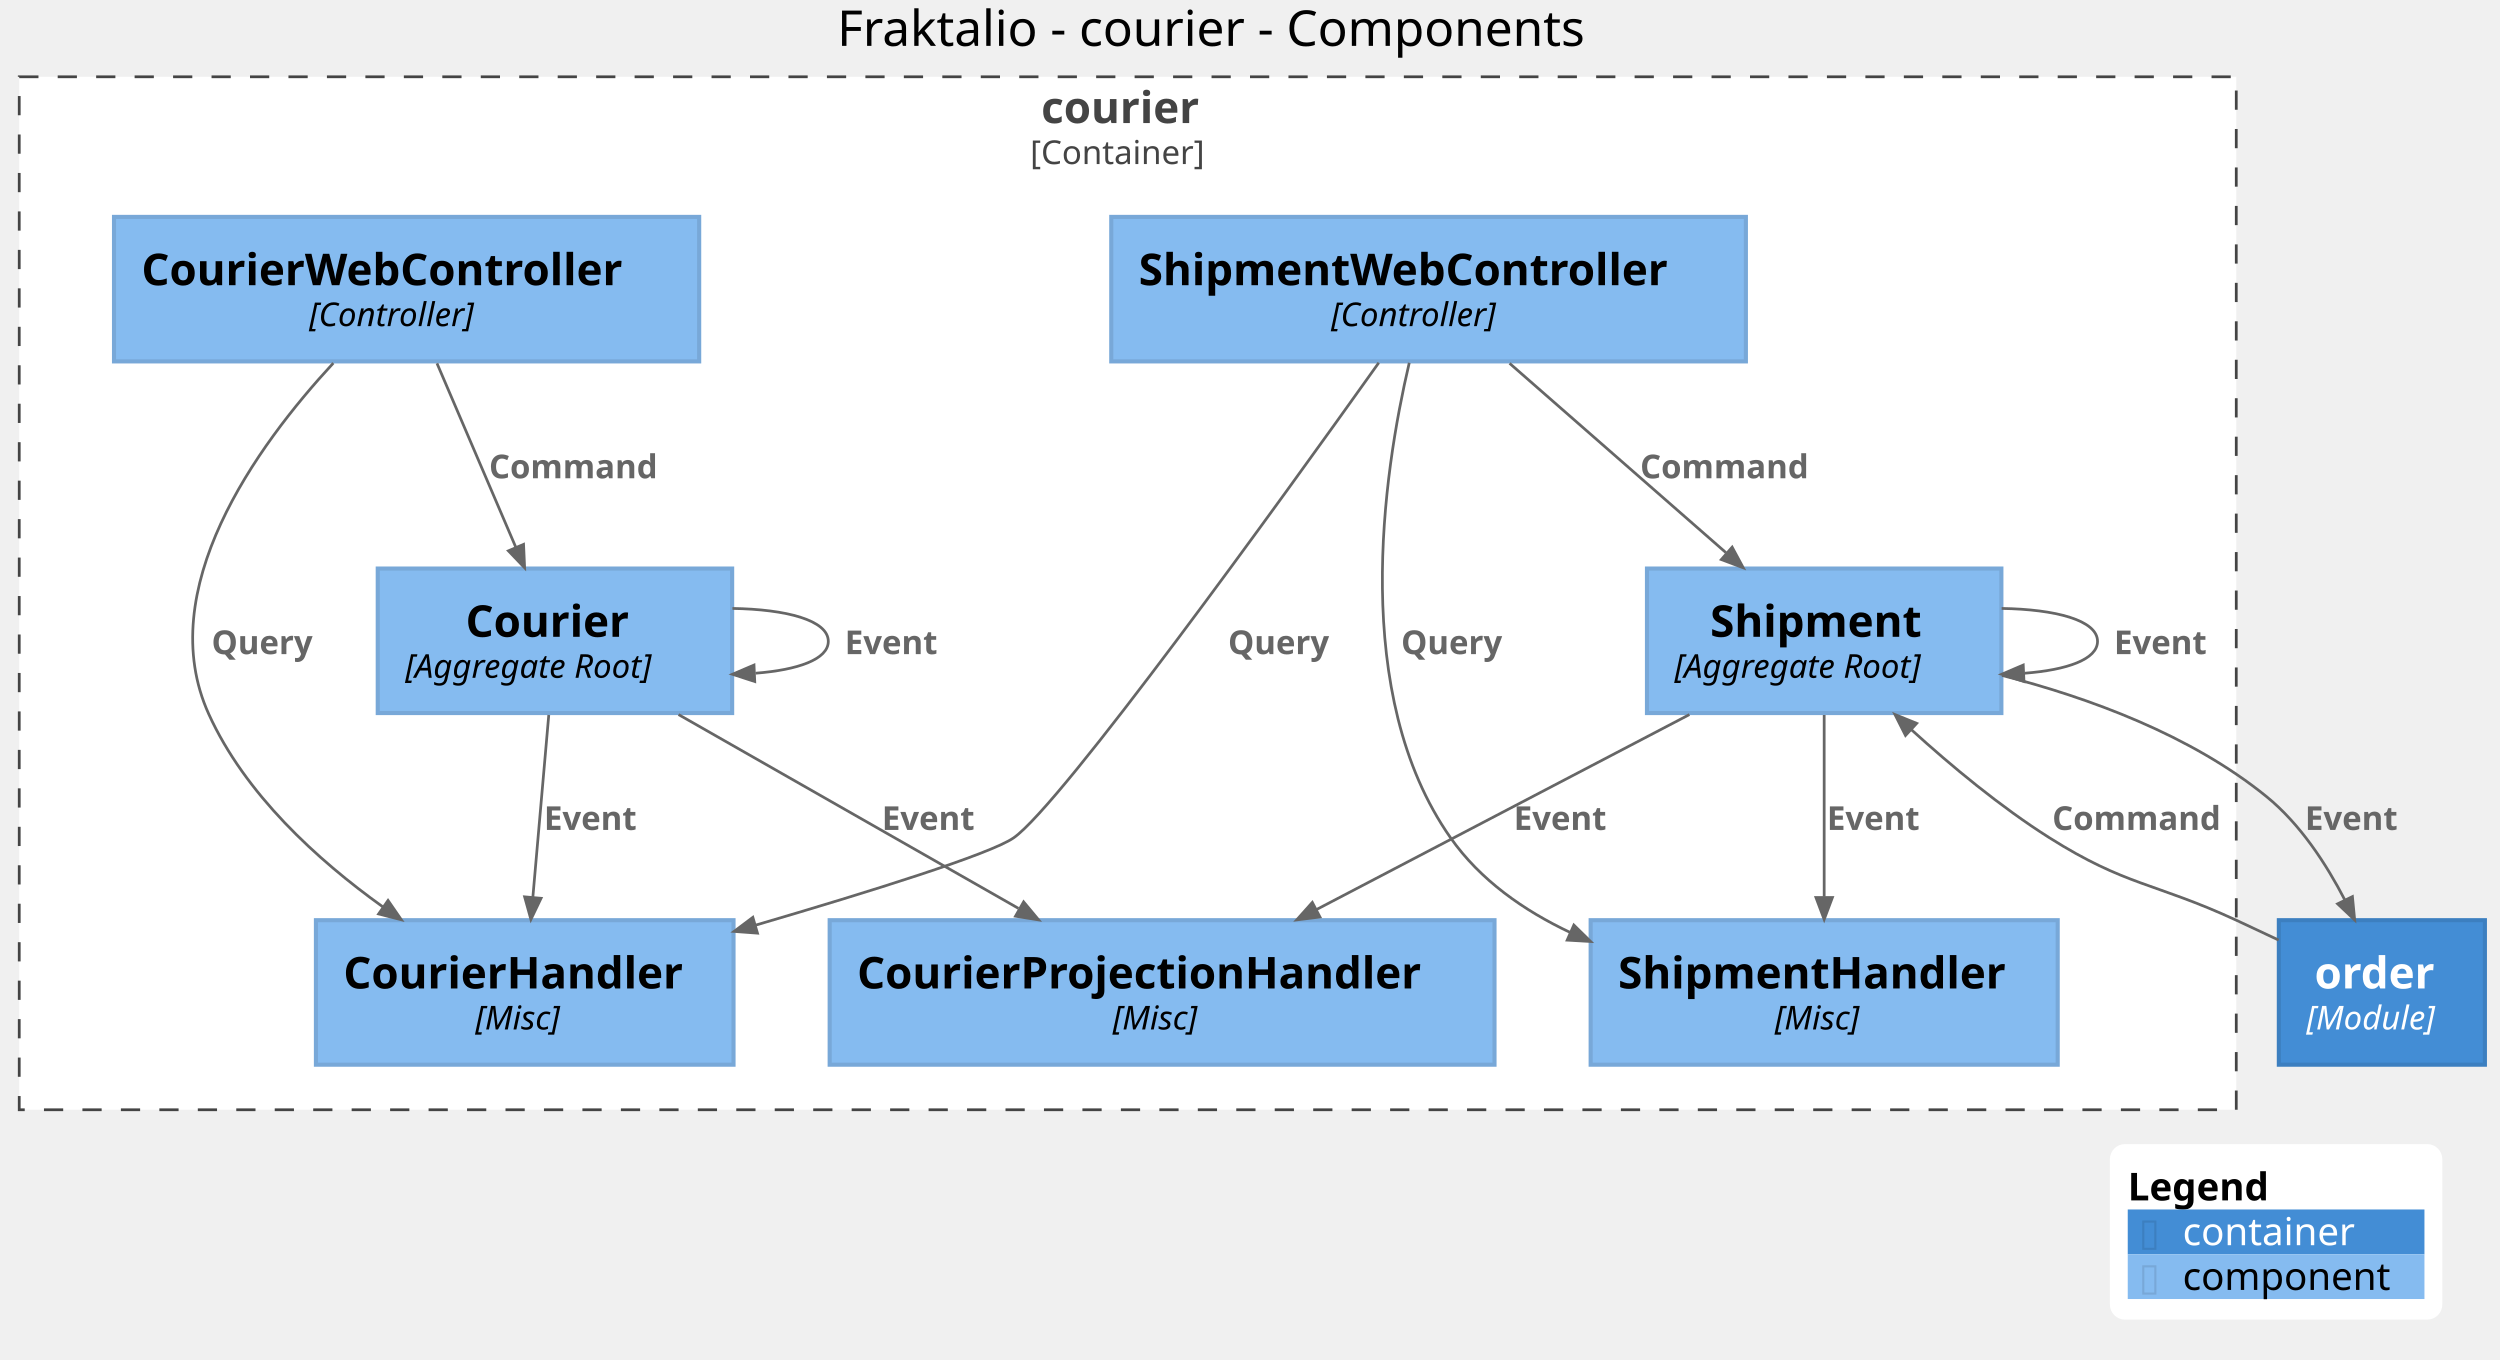
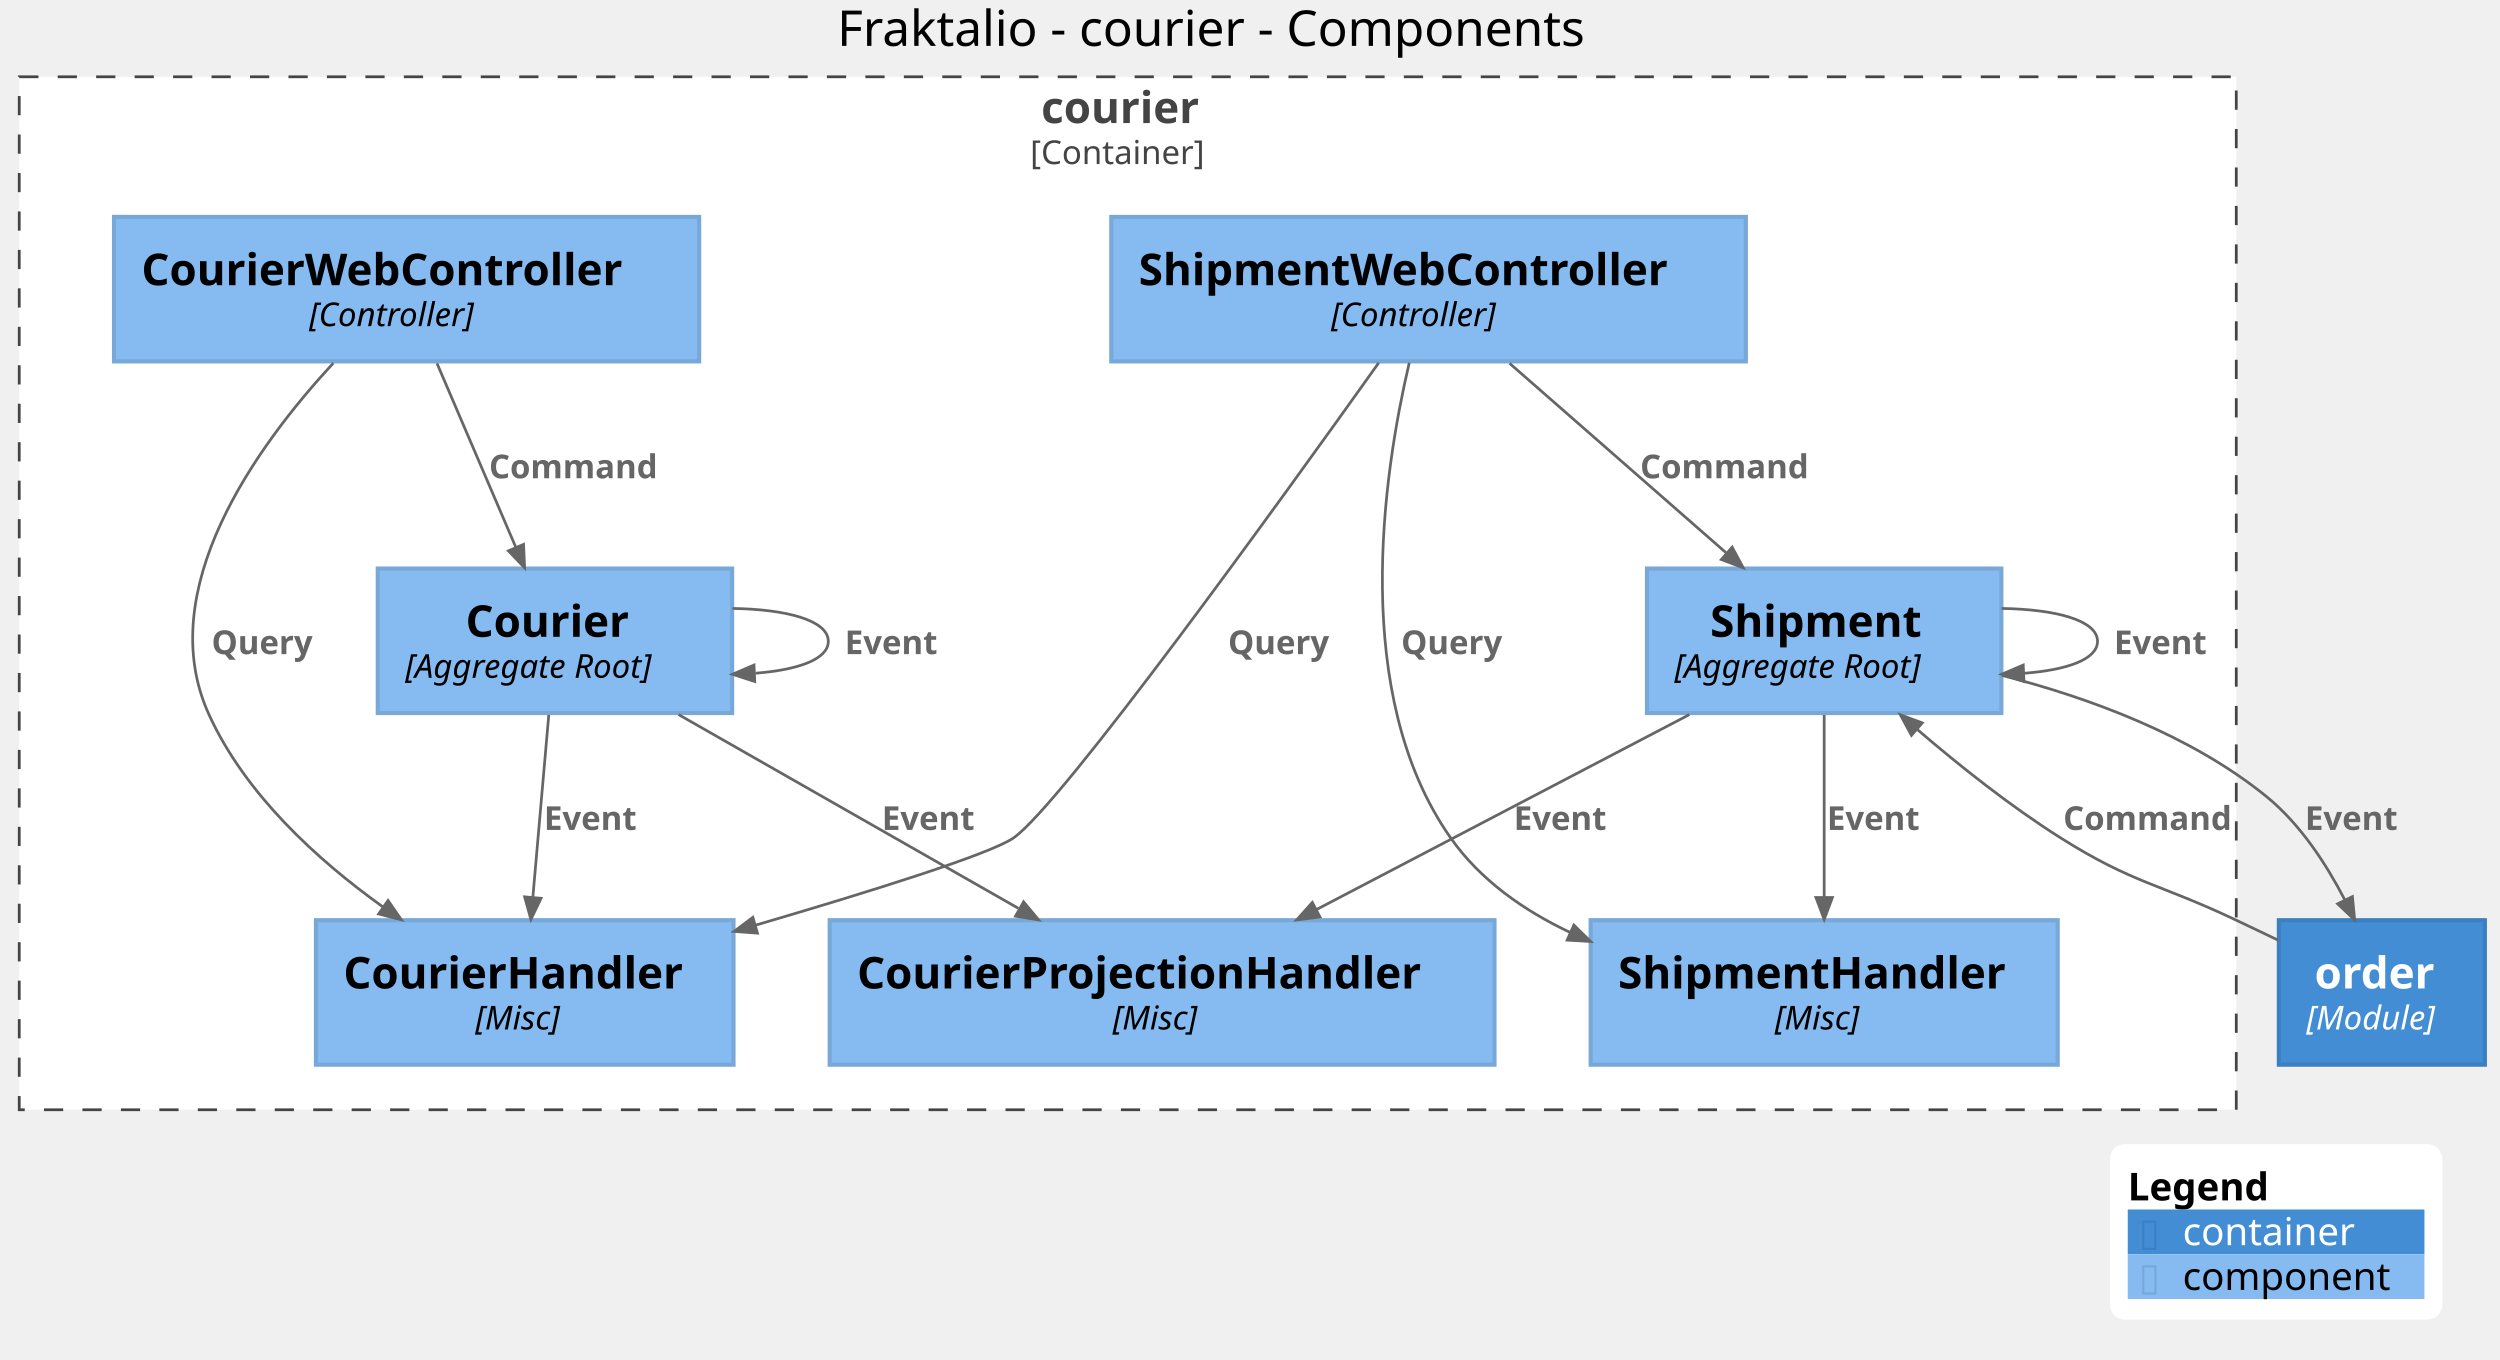
<svg xmlns="http://www.w3.org/2000/svg" contentScriptType="application/ecmascript" contentStyleType="text/css" height="495px" preserveAspectRatio="none" style="width:910px;height:495px;background:#FFFFFF;" version="1.1" viewBox="0 0 910 495" width="910px" zoomAndPan="magnify">
  <defs />
  <g>
    <text fill="#000000" font-family="sans-serif" font-size="18" lengthAdjust="spacing" textLength="288" x="304.75" y="16.708">Fraktalio - courier - Components</text>
    <rect fill="#FFFFFF" height="376" style="stroke:#444444;stroke-width:1.0;stroke-dasharray:7.0,7.0;" width="807" x="7" y="27.953" />
    <text fill="#444444" font-family="sans-serif" font-size="16" font-weight="bold" lengthAdjust="spacing" textLength="63" x="379" y="44.805">courier</text>
    <text fill="#444444" font-family="sans-serif" font-size="12" lengthAdjust="spacing" textLength="71" x="375" y="59.717">[Container]</text>
+     <rect fill="#85BBF0" height="52.594" style="stroke:#78A8D8;stroke-width:1.5;" width="170" x="579" y="334.953" />
+     <text fill="#000000" font-family="sans-serif" font-size="16" font-weight="bold" lengthAdjust="spacing" textLength="150" x="589" y="359.805">ShipmentHandler</text>
+     <text fill="#000000" font-family="sans-serif" font-size="12" font-style="italic" lengthAdjust="spacing" textLength="36" x="646" y="374.717">[Misc]</text>
+     <rect fill="#85BBF0" height="52.594" style="stroke:#78A8D8;stroke-width:1.5;" width="242" x="302" y="334.953" />
+     <text fill="#000000" font-family="sans-serif" font-size="16" font-weight="bold" lengthAdjust="spacing" textLength="222" x="312" y="359.805">CourierProjectionHandler</text>
+     <text fill="#000000" font-family="sans-serif" font-size="12" font-style="italic" lengthAdjust="spacing" textLength="36" x="405" y="374.717">[Misc]</text>
+     <rect fill="#85BBF0" height="52.594" style="stroke:#78A8D8;stroke-width:1.5;" width="129" x="137.5" y="206.953" />
+     <text fill="#000000" font-family="sans-serif" font-size="16" font-weight="bold" lengthAdjust="spacing" textLength="65" x="169.5" y="231.805">Courier</text>
+     <text fill="#000000" font-family="sans-serif" font-size="12" font-style="italic" lengthAdjust="spacing" textLength="109" x="147.5" y="246.717">[Aggregate Root]</text>
+     <rect fill="#85BBF0" height="52.594" style="stroke:#78A8D8;stroke-width:1.5;" width="152" x="115" y="334.953" />
+     <text fill="#000000" font-family="sans-serif" font-size="16" font-weight="bold" lengthAdjust="spacing" textLength="132" x="125" y="359.805">CourierHandler</text>
+     <text fill="#000000" font-family="sans-serif" font-size="12" font-style="italic" lengthAdjust="spacing" textLength="36" x="173" y="374.717">[Misc]</text>
    <rect fill="#85BBF0" height="52.594" style="stroke:#78A8D8;stroke-width:1.5;" width="129" x="599.5" y="206.953" />
    <text fill="#000000" font-family="sans-serif" font-size="16" font-weight="bold" lengthAdjust="spacing" textLength="83" x="622.5" y="231.805">Shipment</text>
    <text fill="#000000" font-family="sans-serif" font-size="12" font-style="italic" lengthAdjust="spacing" textLength="109" x="609.5" y="246.717">[Aggregate Root]</text>
-     <rect fill="#85BBF0" height="52.594" style="stroke:#78A8D8;stroke-width:1.5;" width="170" x="579" y="334.953" />
-     <text fill="#000000" font-family="sans-serif" font-size="16" font-weight="bold" lengthAdjust="spacing" textLength="150" x="589" y="359.805">ShipmentHandler</text>
-     <text fill="#000000" font-family="sans-serif" font-size="12" font-style="italic" lengthAdjust="spacing" textLength="36" x="646" y="374.717">[Misc]</text>
-     <rect fill="#85BBF0" height="52.594" style="stroke:#78A8D8;stroke-width:1.5;" width="129" x="137.5" y="206.953" />
-     <text fill="#000000" font-family="sans-serif" font-size="16" font-weight="bold" lengthAdjust="spacing" textLength="65" x="169.5" y="231.805">Courier</text>
-     <text fill="#000000" font-family="sans-serif" font-size="12" font-style="italic" lengthAdjust="spacing" textLength="109" x="147.5" y="246.717">[Aggregate Root]</text>
-     <rect fill="#85BBF0" height="52.594" style="stroke:#78A8D8;stroke-width:1.5;" width="242" x="302" y="334.953" />
-     <text fill="#000000" font-family="sans-serif" font-size="16" font-weight="bold" lengthAdjust="spacing" textLength="222" x="312" y="359.805">CourierProjectionHandler</text>
-     <text fill="#000000" font-family="sans-serif" font-size="12" font-style="italic" lengthAdjust="spacing" textLength="36" x="405" y="374.717">[Misc]</text>
-     <rect fill="#85BBF0" height="52.594" style="stroke:#78A8D8;stroke-width:1.5;" width="152" x="115" y="334.953" />
-     <text fill="#000000" font-family="sans-serif" font-size="16" font-weight="bold" lengthAdjust="spacing" textLength="132" x="125" y="359.805">CourierHandler</text>
-     <text fill="#000000" font-family="sans-serif" font-size="12" font-style="italic" lengthAdjust="spacing" textLength="36" x="173" y="374.717">[Misc]</text>
    <rect fill="#85BBF0" height="52.594" style="stroke:#78A8D8;stroke-width:1.5;" width="231" x="404.5" y="78.953" />
    <text fill="#000000" font-family="sans-serif" font-size="16" font-weight="bold" lengthAdjust="spacing" textLength="211" x="414.5" y="103.805">ShipmentWebController</text>
    <text fill="#000000" font-family="sans-serif" font-size="12" font-style="italic" lengthAdjust="spacing" textLength="71" x="484.5" y="118.717">[Controller]</text>
    <rect fill="#85BBF0" height="52.594" style="stroke:#78A8D8;stroke-width:1.5;" width="213" x="41.5" y="78.953" />
    <text fill="#000000" font-family="sans-serif" font-size="16" font-weight="bold" lengthAdjust="spacing" textLength="193" x="51.5" y="103.805">CourierWebController</text>
    <text fill="#000000" font-family="sans-serif" font-size="12" font-style="italic" lengthAdjust="spacing" textLength="71" x="112.5" y="118.717">[Controller]</text>
    <rect fill="#438DD5" height="52.594" style="stroke:#3C7FC0;stroke-width:1.5;" width="75" x="829.5" y="334.953" />
    <text fill="#FFFFFF" font-family="sans-serif" font-size="16" font-weight="bold" lengthAdjust="spacing" textLength="49" x="842.5" y="359.805">order</text>
    <text fill="#FFFFFF" font-family="sans-serif" font-size="12" font-style="italic" lengthAdjust="spacing" textLength="55" x="839.5" y="374.717">[Module]</text>
    <path d="M664,260.253 C664,279.363 664,305.593 664,326.413 " fill="none" id="Fraktalio.courier.Shipment-to-Fraktalio.courier.ShipmentHandler" style="stroke:#666666;stroke-width:1.0;" />
    <polygon fill="#666666" points="664,334.683,667,326.683,661,326.683,664,334.683" style="stroke:#666666;stroke-width:1.0;" />
    <text fill="#666666" font-family="sans-serif" font-size="12" font-weight="bold" lengthAdjust="spacing" textLength="39" x="665" y="302.092">Event</text>
-     <path d="M728.6,221.473 C748.19,221.773 763.5,225.763 763.5,233.453 C763.5,240.003 752.4,243.863 737,245.053 " fill="none" id="Fraktalio.courier.Shipment-to-Fraktalio.courier.Shipment" style="stroke:#666666;stroke-width:1.0;" />
-     <polygon fill="#666666" points="728.6,245.433,736.726,248.073,736.458,242.079,728.6,245.433" style="stroke:#666666;stroke-width:1.0;" />
-     <text fill="#666666" font-family="sans-serif" font-size="12" font-weight="bold" lengthAdjust="spacing" textLength="39" x="769.5" y="238.092">Event</text>
+     <path d="M614.94,260.103 C575.6,280.673 520.36,309.553 479.24,331.053 " fill="none" id="Fraktalio.courier.Shipment-to-Fraktalio.courier.CourierProjectionHandler" style="stroke:#666666;stroke-width:1.0;" />
+     <polygon fill="#666666" points="471.99,334.843,480.468,333.786,477.683,328.472,471.99,334.843" style="stroke:#666666;stroke-width:1.0;" />
+     <text fill="#666666" font-family="sans-serif" font-size="12" font-weight="bold" lengthAdjust="spacing" textLength="39" x="551" y="302.092">Event</text>
    <path d="M266.6,221.473 C286.19,221.773 301.5,225.763 301.5,233.453 C301.5,240.003 290.4,243.863 275,245.053 " fill="none" id="Fraktalio.courier.Courier-to-Fraktalio.courier.Courier" style="stroke:#666666;stroke-width:1.0;" />
    <polygon fill="#666666" points="266.6,245.433,274.726,248.073,274.458,242.079,266.6,245.433" style="stroke:#666666;stroke-width:1.0;" />
    <text fill="#666666" font-family="sans-serif" font-size="12" font-weight="bold" lengthAdjust="spacing" textLength="39" x="307.5" y="238.092">Event</text>
    <path d="M246.99,260.103 C282.84,280.543 333.09,309.193 370.72,330.653 " fill="none" id="Fraktalio.courier.Courier-to-Fraktalio.courier.CourierProjectionHandler" style="stroke:#666666;stroke-width:1.0;" />
    <polygon fill="#666666" points="378.07,334.843,372.599,328.28,369.633,333.496,378.07,334.843" style="stroke:#666666;stroke-width:1.0;" />
    <text fill="#666666" font-family="sans-serif" font-size="12" font-weight="bold" lengthAdjust="spacing" textLength="39" x="321" y="302.092">Event</text>
    <path d="M199.75,260.253 C198.07,279.453 195.77,305.823 193.95,326.693 " fill="none" id="Fraktalio.courier.Courier-to-Fraktalio.courier.CourierHandler" style="stroke:#666666;stroke-width:1.0;" />
    <polygon fill="#666666" points="193.25,334.683,196.94,326.977,190.963,326.451,193.25,334.683" style="stroke:#666666;stroke-width:1.0;" />
    <text fill="#666666" font-family="sans-serif" font-size="12" font-weight="bold" lengthAdjust="spacing" textLength="39" x="198" y="302.092">Event</text>
-     <path d="M614.94,260.103 C575.6,280.673 520.36,309.553 479.24,331.053 " fill="none" id="Fraktalio.courier.Shipment-to-Fraktalio.courier.CourierProjectionHandler" style="stroke:#666666;stroke-width:1.0;" />
-     <polygon fill="#666666" points="471.99,334.843,480.468,333.786,477.683,328.472,471.99,334.843" style="stroke:#666666;stroke-width:1.0;" />
-     <text fill="#666666" font-family="sans-serif" font-size="12" font-weight="bold" lengthAdjust="spacing" textLength="39" x="551" y="302.092">Event</text>
+     <path d="M728.6,221.473 C748.19,221.773 763.5,225.763 763.5,233.453 C763.5,240.003 752.4,243.863 737,245.053 " fill="none" id="Fraktalio.courier.Shipment-to-Fraktalio.courier.Shipment" style="stroke:#666666;stroke-width:1.0;" />
+     <polygon fill="#666666" points="728.6,245.433,736.726,248.073,736.458,242.079,728.6,245.433" style="stroke:#666666;stroke-width:1.0;" />
+     <text fill="#666666" font-family="sans-serif" font-size="12" font-weight="bold" lengthAdjust="spacing" textLength="39" x="769.5" y="238.092">Event</text>
+     <path d="M829.38,342.293 C824.22,339.823 818.98,337.323 814,334.953 C785.62,321.473 776.57,321.703 750,304.953 C731.85,293.513 713.25,278.723 698.02,265.643 " fill="none" id="Fraktalio.order-to-Fraktalio.courier.Shipment" style="stroke:#666666;stroke-width:1.0;" />
+     <polygon fill="#666666" points="691.7,260.153,695.768,267.667,699.705,263.139,691.7,260.153" style="stroke:#666666;stroke-width:1.0;" />
+     <text fill="#666666" font-family="sans-serif" font-size="12" font-weight="bold" lengthAdjust="spacing" textLength="69" x="751" y="302.092">Command</text>
    <path d="M728.73,245.853 C760.38,253.973 797.47,267.573 825,289.953 C837.22,299.893 846.71,314.383 853.56,327.653 " fill="none" id="Fraktalio.courier.Shipment-to-Fraktalio.order" style="stroke:#666666;stroke-width:1.0;" />
    <polygon fill="#666666" points="857.1,334.863,856.28,326.358,850.89,328.995,857.1,334.863" style="stroke:#666666;stroke-width:1.0;" />
    <text fill="#666666" font-family="sans-serif" font-size="12" font-weight="bold" lengthAdjust="spacing" textLength="39" x="839" y="302.092">Event</text>
-     <path d="M829.43,342.193 C824.26,339.733 819.01,337.263 814,334.953 C784,321.123 773.94,322.583 746,304.953 C728.22,293.733 710.3,278.833 695.77,265.633 " fill="none" id="Fraktalio.order-to-Fraktalio.courier.Shipment" style="stroke:#666666;stroke-width:1.0;" />
-     <polygon fill="#666666" points="689.76,260.083,693.607,267.712,697.675,263.302,689.76,260.083" style="stroke:#666666;stroke-width:1.0;" />
-     <text fill="#666666" font-family="sans-serif" font-size="12" font-weight="bold" lengthAdjust="spacing" textLength="69" x="747" y="302.092">Command</text>
    <path d="M549.49,132.253 C572.3,152.213 603.98,179.933 628.24,201.163 " fill="none" id="Fraktalio.courier.ShipmentWebController-to-Fraktalio.courier.Shipment" style="stroke:#666666;stroke-width:1.0;" />
    <polygon fill="#666666" points="634.55,206.683,630.501,199.159,626.552,203.677,634.55,206.683" style="stroke:#666666;stroke-width:1.0;" />
    <text fill="#666666" font-family="sans-serif" font-size="12" font-weight="bold" lengthAdjust="spacing" textLength="69" x="597" y="174.092">Command</text>
    <path d="M159.06,132.253 C167.36,151.623 178.79,178.293 187.77,199.243 " fill="none" id="Fraktalio.courier.CourierWebController-to-Fraktalio.courier.Courier" style="stroke:#666666;stroke-width:1.0;" />
    <polygon fill="#666666" points="190.96,206.683,190.576,198.148,185.058,200.505,190.96,206.683" style="stroke:#666666;stroke-width:1.0;" />
    <text fill="#666666" font-family="sans-serif" font-size="12" font-weight="bold" lengthAdjust="spacing" textLength="69" x="178" y="174.092">Command</text>
    <path d="M121.33,132.163 C93.17,162.583 55.49,214.793 76,259.953 C89.18,288.973 115.33,312.893 139.38,330.113 " fill="none" id="Fraktalio.courier.CourierWebController-to-Fraktalio.courier.CourierHandler" style="stroke:#666666;stroke-width:1.0;" />
    <polygon fill="#666666" points="146.09,334.793,141.243,327.757,137.812,332.679,146.09,334.793" style="stroke:#666666;stroke-width:1.0;" />
    <text fill="#666666" font-family="sans-serif" font-size="12" font-weight="bold" lengthAdjust="spacing" textLength="42" x="77" y="238.092">Query</text>
    <path d="M501.87,132.043 C465.66,182.883 386.37,292.773 369,304.953 C360.61,310.833 316.97,324.473 275.01,336.763 " fill="none" id="Fraktalio.courier.ShipmentWebController-to-Fraktalio.courier.CourierHandler" style="stroke:#666666;stroke-width:1.0;" />
    <polygon fill="#666666" points="267.2,339.033,275.72,339.668,274.037,333.909,267.2,339.033" style="stroke:#666666;stroke-width:1.0;" />
    <text fill="#666666" font-family="sans-serif" font-size="12" font-weight="bold" lengthAdjust="spacing" textLength="42" x="447" y="238.092">Query</text>
    <path d="M512.97,132.063 C503.43,172.753 491.45,252.863 528,304.953 C538.77,320.293 554.56,331.403 571.61,339.443 " fill="none" id="Fraktalio.courier.ShipmentWebController-to-Fraktalio.courier.ShipmentHandler" style="stroke:#666666;stroke-width:1.0;" />
    <polygon fill="#666666" points="578.98,342.703,572.883,336.718,570.451,342.203,578.98,342.703" style="stroke:#666666;stroke-width:1.0;" />
    <text fill="#666666" font-family="sans-serif" font-size="12" font-weight="bold" lengthAdjust="spacing" textLength="42" x="510" y="238.092">Query</text>
    <rect fill="#FFFFFF" height="62.891" rx="5" ry="5" style="stroke:#FFFFFF;stroke-width:1.0;" width="120" x="768.5" y="416.953" />
    <rect height="16.297" style="stroke:none;stroke-width:1.0;fill:none;" width="108" x="774.5" y="423.953" />
    <text fill="#000000" font-family="sans-serif" font-size="14" font-weight="bold" lengthAdjust="spacing" textLength="59" x="774.5" y="436.948">Legend</text>
    <text fill="#FFFFFF" font-family="sans-serif" font-size="14" lengthAdjust="spacing" textLength="0" x="837.5" y="436.948" />
    <rect fill="#438DD5" height="16.297" style="stroke:none;stroke-width:1.0;" width="108" x="774.5" y="440.25" />
    <text fill="#3C7FC0" font-family="sans-serif" font-size="14" lengthAdjust="spacing" textLength="8" x="778.5" y="453.245">▯</text>
    <text fill="#FFFFFF" font-family="sans-serif" font-size="14" lengthAdjust="spacing" textLength="0" x="790.5" y="453.245" />
    <text fill="#FFFFFF" font-family="sans-serif" font-size="14" lengthAdjust="spacing" textLength="65" x="794.5" y="453.245">container</text>
    <text fill="#FFFFFF" font-family="sans-serif" font-size="14" lengthAdjust="spacing" textLength="0" x="867.5" y="453.245" />
    <rect fill="#85BBF0" height="16.297" style="stroke:none;stroke-width:1.0;" width="108" x="774.5" y="456.547" />
    <text fill="#78A8D8" font-family="sans-serif" font-size="14" lengthAdjust="spacing" textLength="8" x="778.5" y="469.542">▯</text>
    <text fill="#FFFFFF" font-family="sans-serif" font-size="14" lengthAdjust="spacing" textLength="0" x="790.5" y="469.542" />
    <text fill="#000000" font-family="sans-serif" font-size="14" lengthAdjust="spacing" textLength="80" x="794.5" y="469.542">component</text>
    <text fill="#FFFFFF" font-family="sans-serif" font-size="14" lengthAdjust="spacing" textLength="0" x="882.5" y="469.542" />
    <line style="stroke:#00000000;stroke-width:1.0;" x1="774.5" x2="882.5" y1="423.953" y2="423.953" />
    <line style="stroke:#00000000;stroke-width:1.0;" x1="774.5" x2="882.5" y1="440.25" y2="440.25" />
    <line style="stroke:#00000000;stroke-width:1.0;" x1="774.5" x2="882.5" y1="456.547" y2="456.547" />
    <line style="stroke:#00000000;stroke-width:1.0;" x1="774.5" x2="882.5" y1="472.844" y2="472.844" />
    <line style="stroke:#00000000;stroke-width:1.0;" x1="774.5" x2="774.5" y1="423.953" y2="472.844" />
    <line style="stroke:#00000000;stroke-width:1.0;" x1="882.5" x2="882.5" y1="423.953" y2="472.844" />
  </g>
</svg>
